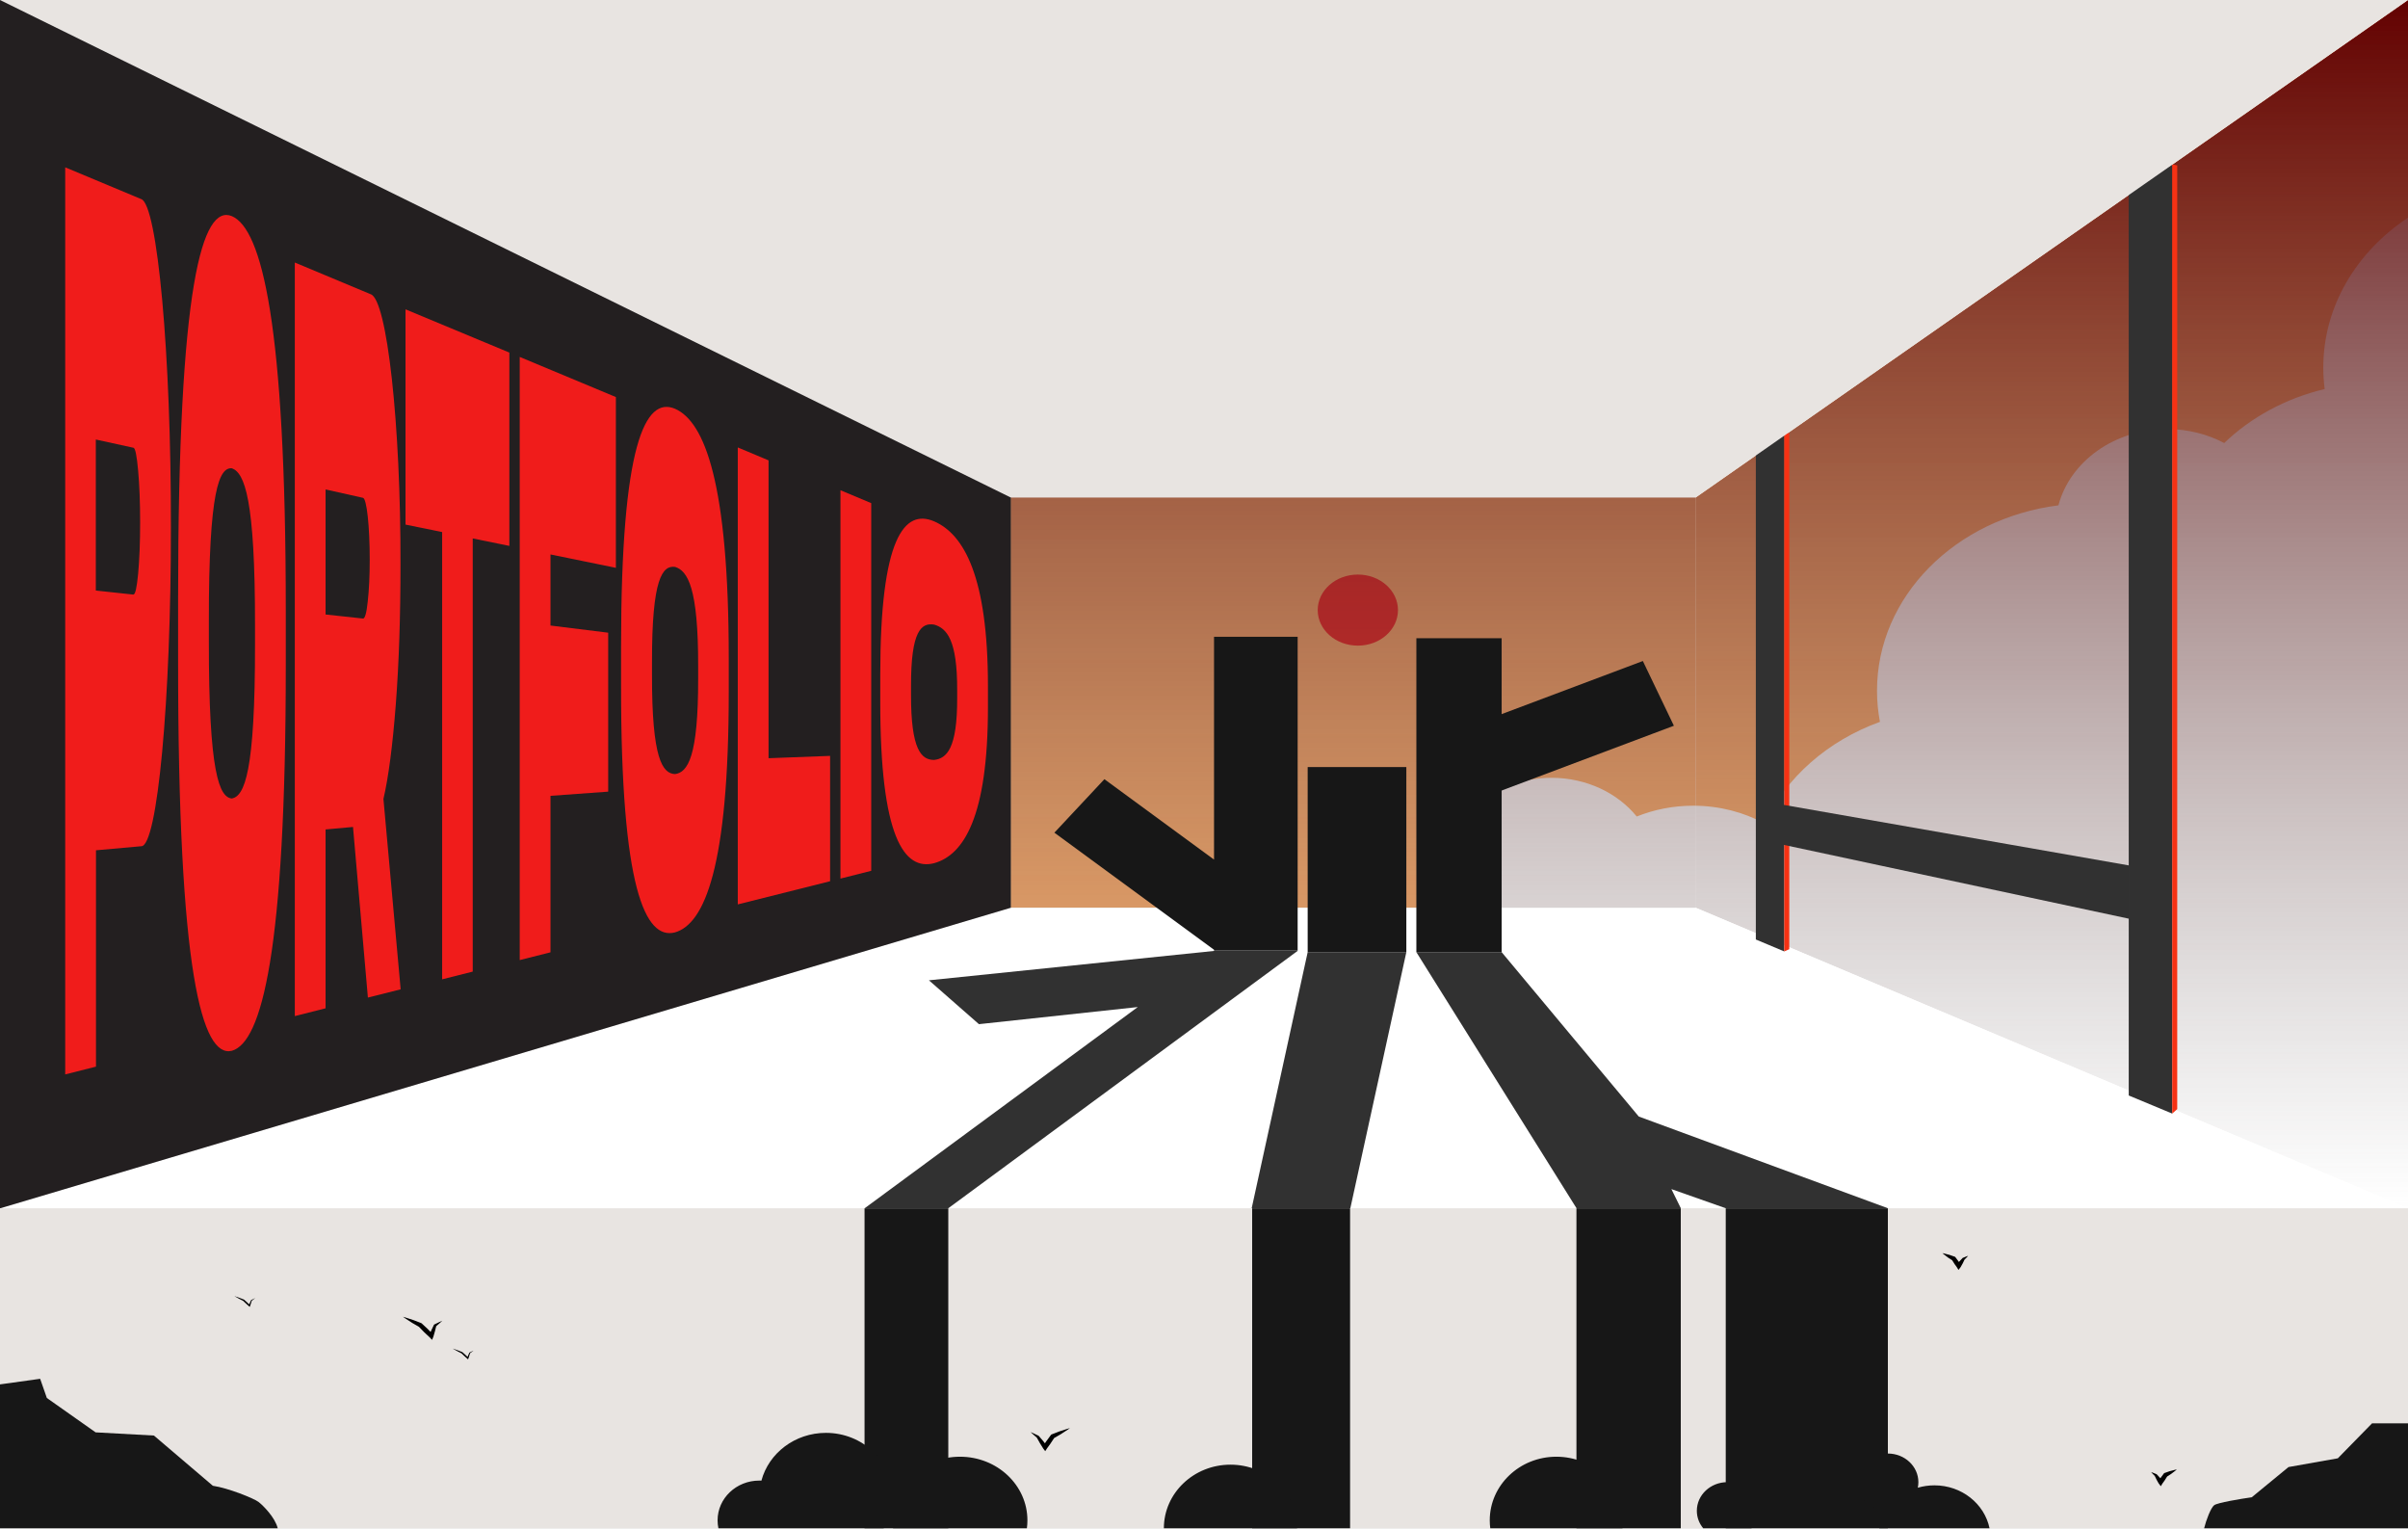
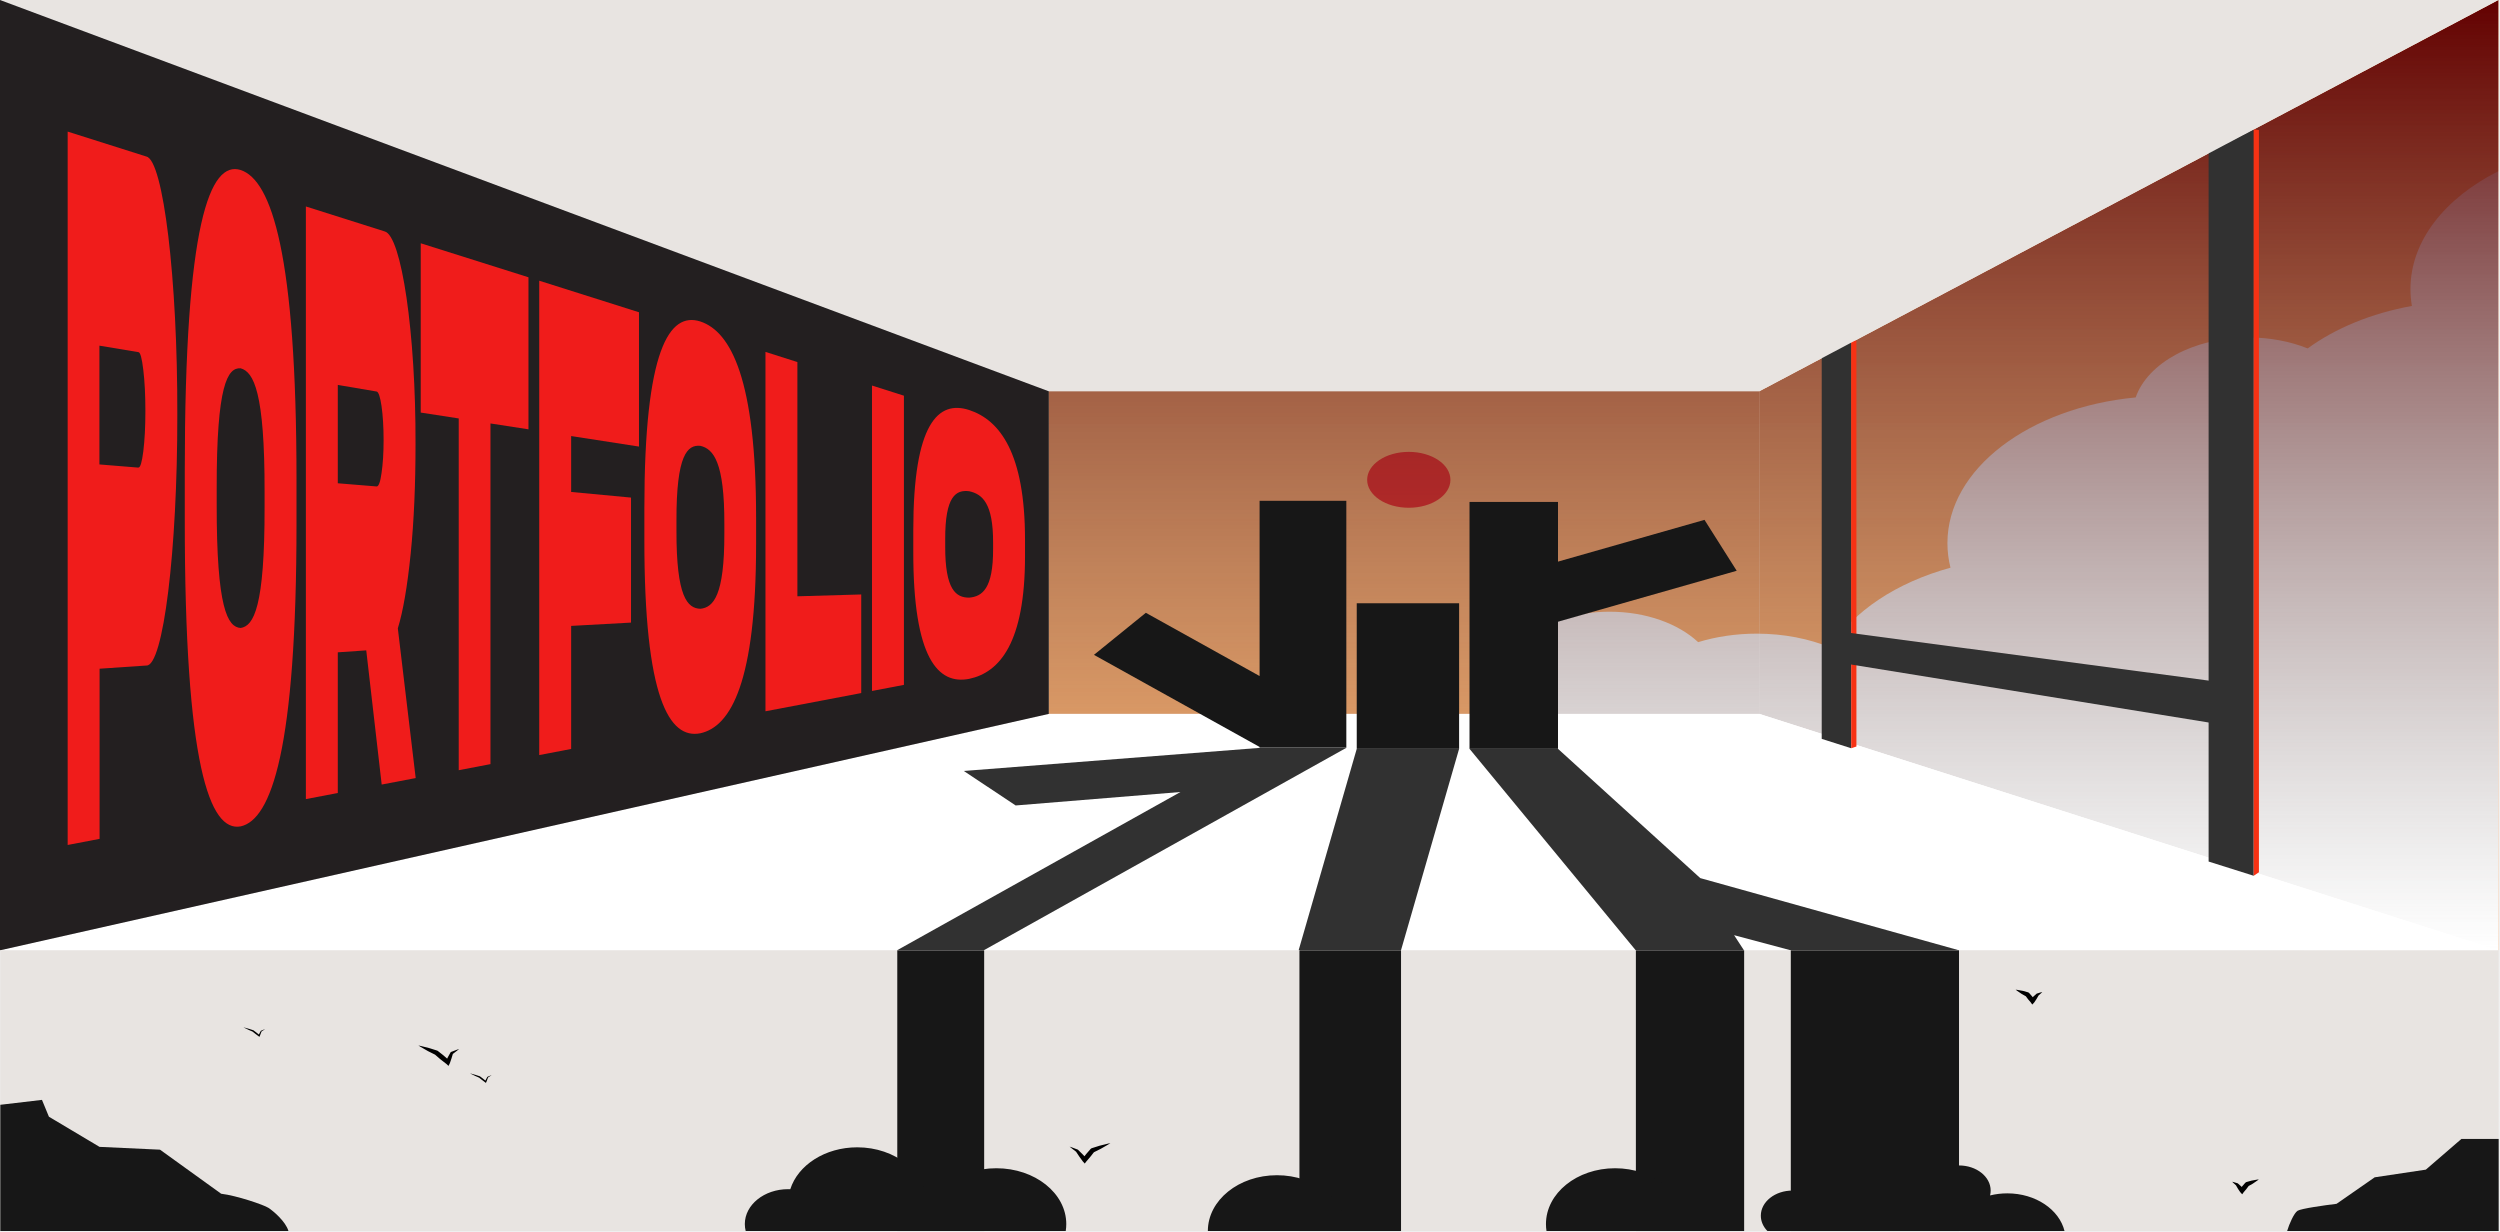
- <svg xmlns="http://www.w3.org/2000/svg" width="1513" height="960" viewBox="0 0 1513 960" fill="none">
-   <path d="M634.988 312.542H1065.4V570.204H634.988V312.542Z" fill="#FFB16D" />
-   <path d="M1065.4 312.542L1513 0V759.031L1065.4 570.204V312.542Z" fill="#FFB16D" />
-   <path d="M1513 759.031H1395.19C1386.78 749.278 1380.05 738.325 1375.39 726.513C1373.56 726.579 1371.73 726.614 1369.88 726.615C1325.07 726.614 1285.44 706.96 1261.39 676.858C1251.73 678.838 1241.67 679.886 1231.32 679.886C1188.56 679.886 1150.53 661.991 1126.24 634.2C1110.6 648.843 1088.46 657.981 1063.9 657.981C1025.59 657.98 993.148 635.744 982.139 605.055C979.739 605.289 977.3 605.411 974.83 605.411C938.391 605.411 908.851 579.259 908.851 546.999C908.851 514.739 938.391 488.587 974.83 488.587C996.892 488.587 1016.43 498.174 1028.4 512.899C1039.22 508.539 1051.24 506.111 1063.9 506.111C1080.3 506.111 1095.63 510.187 1108.66 517.255C1122.22 488.348 1148.45 465.268 1181.21 453.439C1180 447.061 1179.37 440.509 1179.37 433.826C1179.37 374.548 1228.93 325.519 1293.36 317.441C1300.6 289.991 1328.42 269.543 1361.63 269.543C1374.75 269.543 1387.03 272.736 1397.53 278.29C1414.29 262.183 1436.05 250.226 1460.65 244.367C1460.07 239.931 1459.78 235.419 1459.78 230.846C1459.78 192.343 1480.69 158.166 1513 136.724V759.031Z" fill="white" />
-   <path d="M1065.4 312.542L1513 0V759.031L1065.4 570.204V312.542Z" fill="url(#paint0_linear_99_137)" />
-   <path d="M0 759.031H1513L1065.4 570.204H635.145L0 759.031Z" fill="white" />
-   <ellipse cx="853.164" cy="383.237" rx="25.217" ry="22.324" fill="#F01C1B" />
-   <path d="M786.445 759.031H848.436L883.634 598.109H821.643L786.445 759.031Z" fill="#313131" />
-   <path d="M1029.68 701.36L1186.39 759.031H1084.5L1050.17 746.939L1056.14 759.031H990.606L889.938 598.109H943.523L1029.68 701.36Z" fill="#313131" />
-   <path d="M1103.23 284.637L1121.09 271.989V597.644L1103.23 590.149V284.637Z" fill="#313131" />
-   <path d="M1121.09 271.98H1124.24V596.249L1121.09 597.644V271.98Z" fill="#F63214" />
-   <path d="M1337.53 121.643L1364.85 103.25V699.499L1337.53 688.133V121.643Z" fill="#313131" />
-   <path d="M1368 103.888L1364.85 103.25V699.499L1368 696.709V103.888Z" fill="#F63214" />
-   <path d="M1120.57 505.556L1338.06 543.694V577.18L1120.57 530.671V505.556Z" fill="#313131" />
-   <path d="M0 0H1513L1065.4 312.542H634.997L0 0Z" fill="#E8E4E1" />
-   <path d="M634.988 312.542H1065.4V570.204H634.916L634.988 312.542Z" fill="url(#paint1_linear_99_137)" />
-   <rect x="821.643" y="481.836" width="61.991" height="116.273" fill="#171717" />
-   <path d="M815.339 597.179H763.748L763.686 597.245L763.595 597.179H762.805V596.599L662.49 523.048L693.92 489.451L762.805 539.958V399.98H815.339V597.179Z" fill="#171717" />
-   <path d="M815.338 597.302H763.677L763.686 597.246L763.145 597.302H762.803L762.748 597.343L583.662 615.782L615.09 643.336L714.898 632.584L543.208 759.031H595.743L815.338 597.302Z" fill="#313131" />
-   <rect width="45.098" height="129.206" transform="matrix(0.43249 0.901639 -0.936037 0.351903 1032.24 415.219)" fill="#171717" />
-   <rect x="889.938" y="400.91" width="53.585" height="197.199" fill="#171717" />
-   <path d="M0 0L635.144 312.542V570.204L0 759.031V0Z" fill="#231F20" />
-   <path d="M88.678 125.042C98.87 128.071 107.591 222.742 107.38 331.385C107.486 439.637 98.87 532.256 88.678 531.572L60.309 534.113V670.014L40.977 674.899V105.111L88.678 125.042ZM83.845 373.396C85.001 373.494 85.946 369.195 86.787 360.499C87.627 351.413 88.048 340.666 88.048 328.258C88.048 315.85 87.627 304.517 86.787 295.529C85.946 286.15 85.001 281.46 83.845 281.265L60.204 276.086V370.953L83.845 373.494V373.396Z" fill="#F01C1B" />
-   <path d="M179.563 383.361V418.142C179.563 598.399 164.328 654.674 145.731 660.048C127.028 664.64 111.793 611.589 111.898 414.137V376.033C111.898 178.191 127.134 128.07 145.731 135.789C164.433 143.898 179.563 203.006 179.563 383.361ZM160.23 392.936C160.335 313.115 153.611 297.092 145.731 294.161C137.851 293.477 131.126 307.253 131.231 390.2V402.706C131.126 486.044 137.851 500.894 145.731 501.578C153.611 500.015 160.335 485.067 160.23 404.855V392.838V392.936Z" fill="#F01C1B" />
-   <path d="M232.939 184.834C243.131 188.156 251.851 266.121 251.641 354.735C251.641 386.976 250.696 416.286 248.699 442.372C246.703 468.36 244.076 488.389 240.924 501.872L251.746 621.457L231.153 626.635L221.801 519.458L204.57 521.021V633.376L185.237 638.261V164.904L232.939 184.834ZM204.57 307.546V385.999L228.106 388.539C229.261 388.637 230.312 385.12 231.048 377.988C231.888 370.562 232.308 361.672 232.308 351.511C232.308 330.505 230.417 313.31 228.106 312.724L204.57 307.448V307.546Z" fill="#F01C1B" />
-   <path d="M277.804 615.204V334.218L254.793 329.528V194.311L320.042 221.472V342.913L297.031 338.223V610.319L277.699 615.204H277.804Z" fill="#F01C1B" />
-   <path d="M326.556 224.207L386.971 249.414V356.689L345.889 348.286V392.935L382.138 397.43V497.279L345.889 499.917V598.203L326.556 603.088V224.207Z" fill="#F01C1B" />
-   <path d="M457.892 413.453V434.654C457.892 544.567 442.657 580.423 424.06 585.699C405.358 590.486 390.123 557.756 390.228 430.648V406.126C390.228 278.822 405.463 248.926 424.06 256.742C442.762 264.851 457.892 303.443 457.892 413.453ZM438.665 418.533C438.77 369.097 432.045 358.546 424.165 356.103C416.285 355.028 409.56 363.235 409.665 415.896V423.809C409.56 476.763 416.285 485.947 424.165 486.24C432.045 485.165 438.77 475.688 438.665 425.959V418.533Z" fill="#F01C1B" />
-   <path d="M482.899 288.983V476.274L521.565 474.809V553.555L463.566 568.112V281.069L482.899 289.178V288.983Z" fill="#F01C1B" />
-   <path d="M547.412 315.948V547.009L528.08 551.894V307.937L547.412 316.046V315.948Z" fill="#F01C1B" />
-   <path d="M620.75 431.039V444.326C620.75 513.107 605.515 537.044 586.917 542.222C568.215 547.009 552.98 526.199 553.085 440.32V423.711C553.085 337.637 568.32 319.563 586.917 327.477C605.62 335.586 620.75 362.16 620.75 431.039ZM601.417 433.579C601.522 401.826 594.798 394.597 586.917 392.35C579.037 391.079 572.313 395.964 572.418 430.941V436.217C572.313 471.291 579.037 477.349 586.917 477.349C594.798 476.469 601.522 470.314 601.417 438.366V433.579Z" fill="#F01C1B" />
-   <path d="M0 759.025H1513V960H0V759.025Z" fill="#E8E4E1" />
-   <path d="M543.213 759.02H595.834V960H543.213V759.02Z" fill="#171717" />
-   <path d="M786.76 759.01H848.288V960H786.76V759.01Z" fill="#171717" />
-   <path d="M990.511 759.003H1056.07V960H990.511V759.003Z" fill="#171717" />
-   <path d="M1084.32 759.009H1186.19V960H1084.32V759.009Z" fill="#171717" />
-   <path d="M1391.2 945.515C1389.1 947.113 1386.12 955.005 1384.9 960H1513V894.069H1490.42L1468.9 916.046L1437.92 921.54L1414.82 940.52C1407.82 941.519 1393.3 943.917 1391.2 945.515Z" fill="#171717" />
-   <path d="M162.41 943.429C165.271 945.62 172.83 953.153 174.499 960H-0V869.613L25.229 866.098L29.433 878.15L60.073 899.742L96.71 901.751L133.735 933.295C143.27 934.664 159.55 941.238 162.41 943.429Z" fill="#171717" />
-   <path d="M253.175 827.138C253.645 827.474 254.117 827.805 254.591 828.131C257.475 830.117 260.44 831.936 263.484 833.588L263.117 833.332C264.244 834.552 265.401 835.742 266.588 836.901C267.713 838 268.865 839.072 270.044 840.117L271.472 841.644L272.316 839.595C272.989 837.393 273.585 835.163 274.105 832.905L273.791 833.304C274.747 832.494 275.691 831.664 276.621 830.814C277.045 830.425 277.468 830.033 277.887 829.636C277.357 829.866 276.831 830.1 276.306 830.338C275.159 830.859 274.026 831.4 272.905 831.962L272.63 832.195L272.592 832.361C271.554 834.432 270.593 836.531 269.709 838.657L271.98 838.135C270.908 836.981 269.809 835.854 268.684 834.755C267.497 833.596 266.281 832.467 265.034 831.369L264.667 831.112C261.47 829.78 258.193 828.615 254.837 827.617C254.285 827.453 253.731 827.294 253.175 827.138Z" fill="black" />
-   <path d="M672.276 897.066C671.813 897.398 671.347 897.726 670.879 898.05C667.991 900.046 665.022 901.87 661.971 903.522L662.507 903.068C661.661 904.418 660.783 905.745 659.872 907.049C659.205 908.003 658.521 908.945 657.819 909.875L656.731 911.556L655.465 909.876C654.032 907.655 652.69 905.372 651.438 903.025L651.656 903.237C650.695 902.422 649.747 901.586 648.814 900.73C648.394 900.345 647.978 899.956 647.564 899.563C648.088 899.789 648.609 900.019 649.128 900.254C650.282 900.776 651.423 901.319 652.55 901.882L652.768 902.095C654.542 904.077 656.226 906.122 657.819 908.231L655.465 908.231C656.097 907.252 656.746 906.285 657.413 905.331C658.324 904.027 659.268 902.746 660.245 901.487L660.51 901.146L660.781 901.033C663.983 899.695 667.267 898.53 670.633 897.536C671.179 897.374 671.726 897.218 672.276 897.066Z" fill="black" />
-   <path d="M1220.49 787.18C1220.78 787.432 1221.07 787.68 1221.36 787.923C1223.16 789.415 1225.04 790.738 1227 791.892L1226.47 791.432C1227 792.355 1227.57 793.255 1228.17 794.131C1228.6 794.761 1229.05 795.378 1229.51 795.983L1230.56 797.707L1231.88 795.983C1232.79 794.485 1233.61 792.924 1234.33 791.3L1234.11 791.515C1234.71 790.931 1235.29 790.327 1235.86 789.702C1236.12 789.42 1236.37 789.135 1236.63 788.845C1236.26 788.969 1235.9 789.097 1235.55 789.229C1234.75 789.523 1233.97 789.837 1233.21 790.171L1232.99 790.385C1231.74 791.647 1230.58 792.972 1229.51 794.36L1231.88 794.36C1231.49 793.707 1231.07 793.066 1230.64 792.437C1230.04 791.561 1229.41 790.707 1228.74 789.877L1228.45 789.512L1228.21 789.418C1226.09 788.58 1223.89 787.911 1221.61 787.411C1221.24 787.33 1220.86 787.252 1220.49 787.18Z" fill="black" />
-   <path d="M1367.75 923.039C1367.46 923.291 1367.17 923.539 1366.88 923.782C1365.08 925.274 1363.2 926.596 1361.24 927.75L1361.77 927.291C1361.24 928.214 1360.67 929.114 1360.07 929.99C1359.64 930.619 1359.19 931.236 1358.73 931.842L1357.68 933.566L1356.36 931.842C1355.45 930.344 1354.63 928.783 1353.91 927.159L1354.12 927.373C1353.53 926.789 1352.94 926.185 1352.37 925.561C1352.12 925.279 1351.86 924.993 1351.61 924.704C1351.98 924.828 1352.34 924.956 1352.69 925.088C1353.49 925.382 1354.26 925.695 1355.03 926.03L1355.25 926.244C1356.5 927.506 1357.66 928.831 1358.73 930.219L1356.36 930.219C1356.75 929.566 1357.16 928.925 1357.6 928.296C1358.19 927.419 1358.83 926.566 1359.5 925.736L1359.79 925.37L1360.03 925.276C1362.15 924.438 1364.35 923.77 1366.63 923.27C1367 923.188 1367.37 923.111 1367.75 923.039Z" fill="black" />
-   <path d="M284.444 847.118C284.699 847.269 284.954 847.419 285.21 847.567C286.794 848.484 288.403 849.343 290.039 850.143L289.917 850.062C290.508 850.643 291.109 851.214 291.718 851.775C292.336 852.343 292.962 852.901 293.598 853.449L294.072 853.913L294.338 853.275C294.716 852.18 295.071 851.075 295.4 849.961L295.291 850.094C295.817 849.707 296.34 849.314 296.858 848.913C297.092 848.733 297.325 848.55 297.557 848.366C297.29 848.494 297.023 848.622 296.757 848.752C296.169 849.04 295.585 849.334 295.006 849.636L294.916 849.702L294.897 849.769C294.4 850.819 293.928 851.879 293.48 852.948L294.22 852.773C293.621 852.185 293.013 851.607 292.395 851.039C291.786 850.478 291.168 849.926 290.54 849.385L290.417 849.304C288.734 848.609 287.024 847.972 285.288 847.394C285.008 847.3 284.726 847.208 284.444 847.118Z" fill="black" />
-   <path d="M147.266 814.152C147.52 814.303 147.776 814.453 148.032 814.601C149.615 815.518 151.225 816.377 152.861 817.178L152.738 817.097C153.329 817.677 153.93 818.248 154.54 818.809C155.157 819.377 155.784 819.935 156.419 820.484L156.893 820.947L157.16 820.309C157.538 819.214 157.892 818.109 158.222 816.995L158.112 817.128C158.639 816.741 159.161 816.348 159.679 815.948C159.913 815.767 160.146 815.584 160.378 815.401C160.111 815.528 159.844 815.656 159.578 815.786C158.99 816.074 158.407 816.369 157.827 816.67L157.738 816.736L157.718 816.803C157.222 817.853 156.749 818.913 156.301 819.982L157.041 819.808C156.442 819.219 155.834 818.641 155.217 818.073C154.607 817.512 153.989 816.961 153.361 816.419L153.239 816.338C151.555 815.643 149.846 815.007 148.11 814.428C147.829 814.334 147.548 814.242 147.266 814.152Z" fill="black" />
-   <path d="M518.96 900.062C542.078 900.063 560.819 917.952 560.819 940.021C560.819 947.299 558.78 954.122 555.218 960H451.399C451.055 958.386 450.875 956.716 450.875 955.005C450.875 941.212 462.617 930.031 477.101 930.031C477.54 930.031 477.976 930.041 478.41 930.062C483.046 912.812 499.444 900.062 518.96 900.062ZM603.184 915.047C626.58 915.047 645.548 932.937 645.548 955.005C645.548 956.697 645.435 958.364 645.219 960H561.148C560.932 958.364 560.82 956.697 560.82 955.005C560.82 932.937 579.787 915.047 603.184 915.047ZM773.144 920.042C796.262 920.042 815.003 937.932 815.003 960H731.284C731.284 937.932 750.025 920.042 773.144 920.042ZM977.903 915.047C1001.02 915.047 1019.76 932.937 1019.76 955.005C1019.76 956.697 1019.65 958.364 1019.44 960H936.369C936.155 958.364 936.044 956.697 936.044 955.005C936.044 932.937 954.785 915.047 977.903 915.047ZM1085.33 931.03C1095.91 931.031 1104.49 939.081 1104.49 949.012C1104.49 953.15 1103 956.961 1100.5 960H1070.16C1067.65 956.961 1066.16 953.15 1066.16 949.012C1066.16 939.081 1074.74 931.03 1085.33 931.03ZM1186.19 913.049C1196.78 913.049 1205.36 921.1 1205.36 931.03C1205.36 932.223 1205.23 933.389 1205 934.518C1208.3 933.549 1211.81 933.028 1215.44 933.028C1232.6 933.029 1246.89 944.626 1250.08 960H1180.81C1181.63 956.035 1183.19 952.322 1185.35 948.993C1175.16 948.579 1167.03 940.696 1167.03 931.03C1167.03 921.099 1175.61 913.049 1186.19 913.049Z" fill="#171717" />
+ <svg xmlns="http://www.w3.org/2000/svg" width="1515" height="746" viewBox="0 0 1515 746" fill="none">
+   <path d="M635.407 237.131H1066.11V432.622H635.407V237.131Z" fill="#FFB16D" />
+   <path d="M1066.11 237.131L1514 0V575.889L1066.11 432.622V237.131Z" fill="#FFB16D" />
+   <path d="M1514 575.889H1396.11C1387.69 568.489 1380.96 560.179 1376.3 551.217C1374.47 551.267 1372.63 551.294 1370.79 551.294C1325.94 551.294 1286.29 536.382 1262.23 513.542C1252.56 515.045 1242.49 515.84 1232.14 515.84C1189.35 515.84 1151.29 502.263 1126.98 481.178C1111.34 492.288 1089.18 499.221 1064.6 499.221C1026.27 499.221 993.804 482.349 982.787 459.065C980.386 459.242 977.945 459.335 975.474 459.335C939.011 459.335 909.451 439.493 909.451 415.017C909.451 390.541 939.011 370.699 975.474 370.698C997.55 370.698 1017.1 377.972 1029.08 389.144C1039.91 385.836 1051.94 383.994 1064.6 383.994C1081.02 383.994 1096.35 387.087 1109.39 392.449C1122.97 370.517 1149.21 353.006 1181.99 344.031C1180.78 339.192 1180.14 334.221 1180.14 329.151C1180.14 284.176 1229.74 246.976 1294.22 240.847C1301.46 220.02 1329.3 204.507 1362.53 204.507C1375.66 204.507 1387.95 206.929 1398.46 211.143C1415.22 198.922 1437 189.851 1461.61 185.406C1461.04 182.039 1460.74 178.616 1460.74 175.147C1460.74 145.934 1481.66 120.003 1514 103.735V575.889Z" fill="white" />
+   <path d="M1066.11 237.131L1514 0V575.889L1066.11 432.622V237.131Z" fill="url(#paint0_linear_161_124)" />
+   <path d="M0 575.889H1514L1066.11 432.622H635.564L0 575.889Z" fill="white" />
+   <ellipse cx="853.727" cy="290.767" rx="25.233" ry="16.938" fill="#F01C1B" />
+   <path d="M786.964 575.889H848.996L884.217 453.795H822.185L786.964 575.889Z" fill="#313131" />
+   <path d="M1030.36 532.133L1187.17 575.888H1085.22L1050.86 566.714L1056.84 575.888H991.26L890.526 453.795H944.147L1030.36 532.133Z" fill="#313131" />
+   <path d="M1103.96 215.958L1121.83 206.362V453.442L1103.96 447.755V215.958Z" fill="#313131" />
+   <path d="M1121.83 206.355H1124.99V452.383L1121.83 453.442V206.355Z" fill="#F63214" />
+   <path d="M1338.42 92.293L1365.75 78.338V530.721L1338.42 522.097V92.293Z" fill="#313131" />
+   <path d="M1368.91 78.821L1365.75 78.338V530.721L1368.91 528.604V78.821Z" fill="#F63214" />
+   <path d="M1121.31 383.573L1338.94 412.509V437.915L1121.31 402.628V383.573Z" fill="#313131" />
+   <path d="M0 0H1514L1066.11 237.131H635.416L0 0Z" fill="#E8E4E1" />
+   <path d="M635.408 237.131H1066.11V432.622H635.335L635.408 237.131Z" fill="url(#paint1_linear_161_124)" />
+   <rect x="822.185" y="365.576" width="62.032" height="88.218" fill="#171717" />
+   <path d="M815.877 453.089H764.252L764.19 453.14L764.098 453.089H763.308V452.648L662.927 396.845L694.377 371.354L763.308 409.675V303.471H815.877V453.089Z" fill="#171717" />
+   <path d="M815.876 453.182H764.181L764.19 453.14L763.652 453.182H763.307L763.25 453.214L584.047 467.204L615.497 488.109L715.369 479.952L543.567 575.889H596.137L815.876 453.182Z" fill="#313131" />
+   <rect width="36.507" height="125.842" transform="matrix(0.534629 0.845087 -0.961692 0.274131 1032.92 315.032)" fill="#171717" />
+   <rect x="890.526" y="304.177" width="53.621" height="149.618" fill="#171717" />
+   <path d="M0 0L635.564 237.131V432.622L0 575.889V0Z" fill="#231F20" />
+   <path d="M88.737 94.871C98.935 97.169 107.662 168.998 107.452 251.427C107.557 333.559 98.935 403.831 88.737 403.312L60.349 405.239V508.35L41.004 512.056V79.749L88.737 94.871ZM83.9 283.301C85.057 283.375 86.003 280.114 86.844 273.516C87.686 266.623 88.106 258.469 88.106 249.055C88.106 239.64 87.686 231.042 86.844 224.222C86.003 217.106 85.057 213.548 83.9 213.4L60.244 209.471V281.448L83.9 283.375V283.301Z" fill="#F01C1B" />
+   <path d="M179.682 290.861V317.25C179.682 454.014 164.437 496.711 145.827 500.788C127.113 504.272 111.868 464.021 111.973 314.211V285.302C111.973 135.195 127.218 97.168 145.827 103.024C164.542 109.177 179.682 154.023 179.682 290.861ZM160.337 298.126C160.442 237.564 153.713 225.407 145.827 223.184C137.942 222.665 131.213 233.117 131.318 296.05V305.538C131.213 368.768 137.942 380.036 145.827 380.554C153.713 379.368 160.442 368.027 160.337 307.169V298.051V298.126Z" fill="#F01C1B" />
+   <path d="M233.092 140.237C243.291 142.757 252.017 201.91 251.807 269.143C251.807 293.605 250.861 315.843 248.863 335.635C246.866 355.352 244.237 370.548 241.083 380.778L251.912 471.509L231.305 475.438L221.948 394.121L204.705 395.307V480.552L185.359 484.259V125.115L233.092 140.237ZM204.705 233.34V292.864L228.256 294.791C229.413 294.865 230.464 292.196 231.2 286.785C232.041 281.152 232.462 274.406 232.462 266.697C232.462 250.76 230.569 237.713 228.256 237.269L204.705 233.266V233.34Z" fill="#F01C1B" />
+   <path d="M277.987 466.764V253.576L254.961 250.018V147.427L320.253 168.034V260.173L297.227 256.615V463.058L277.882 466.764H277.987Z" fill="#F01C1B" />
+   <path d="M326.772 170.109L387.227 189.234V270.625L346.118 264.25V298.126L382.39 301.536V377.293L346.118 379.295V453.866L326.772 457.573V170.109Z" fill="#F01C1B" />
+   <path d="M458.195 313.693V329.778C458.195 413.171 442.95 440.375 424.34 444.378C405.625 448.01 390.38 423.178 390.485 326.739V308.133C390.485 211.546 405.731 188.864 424.34 194.794C443.055 200.946 458.195 230.226 458.195 313.693ZM438.954 317.547C439.06 280.039 432.331 272.034 424.445 270.18C416.56 269.365 409.831 275.592 409.936 315.546V321.55C409.831 361.727 416.56 368.695 424.445 368.917C432.331 368.102 439.06 360.911 438.954 323.181V317.547Z" fill="#F01C1B" />
+   <path d="M483.218 219.255V361.356L521.909 360.244V419.99L463.873 431.035V213.251L483.218 219.403V219.255Z" fill="#F01C1B" />
+   <path d="M547.774 239.715V415.024L528.429 418.73V233.636L547.774 239.789V239.715Z" fill="#F01C1B" />
+   <path d="M621.159 327.036V337.117C621.159 389.302 605.914 407.463 587.304 411.392C568.59 415.024 553.345 399.235 553.45 334.078V321.476C553.45 256.171 568.695 242.457 587.304 248.461C606.019 254.614 621.159 274.776 621.159 327.036ZM601.814 328.963C601.919 304.872 595.19 299.386 587.304 297.681C579.419 296.718 572.69 300.424 572.795 326.961V330.964C572.69 357.576 579.419 362.172 587.304 362.172C595.19 361.504 601.919 356.834 601.814 332.595V328.963Z" fill="#F01C1B" />
+   <path d="M0.188 575.907H1514.19V746H0.188V575.907Z" fill="#E8E4E1" />
+   <path d="M543.75 575.903H596.405V746H543.75V575.903Z" fill="#171717" />
+   <path d="M787.458 575.894H849.027V745.999H787.458V575.894Z" fill="#171717" />
+   <path d="M991.343 575.889H1056.95V746H991.343V575.889Z" fill="#171717" />
+   <path d="M1085.22 575.894H1187.16V745.999H1085.22V575.894Z" fill="#171717" />
+   <path d="M1392.31 733.741C1390.2 735.093 1387.23 741.773 1386 746H1514.19V690.2H1491.6L1470.06 708.8L1439.06 713.45L1415.95 729.513C1408.94 730.359 1394.41 732.388 1392.31 733.741Z" fill="#171717" />
+   <path d="M162.706 731.975C165.568 733.83 173.133 740.205 174.803 746H0.188V669.502L25.434 666.527L29.641 676.727L60.301 695.001L96.963 696.701L134.012 723.398C143.553 724.557 159.843 730.121 162.706 731.975Z" fill="#171717" />
+   <path d="M253.531 633.554C253.987 633.846 254.445 634.134 254.905 634.417C257.832 636.219 260.836 637.833 263.915 639.259L263.55 639.041C264.586 639.987 265.645 640.907 266.726 641.8C267.959 642.818 269.22 643.802 270.511 644.751L271.797 645.938L272.636 644.233C273.312 642.357 273.923 640.454 274.47 638.524L274.116 638.918C275.091 638.199 276.054 637.458 277.004 636.695C277.425 636.357 277.843 636.015 278.259 635.668C277.746 635.84 277.235 636.016 276.726 636.197C275.578 636.606 274.442 637.037 273.319 637.49L273.012 637.715L272.965 637.884C271.954 639.617 271.007 641.377 270.124 643.165L272.249 642.647C271.074 641.559 269.869 640.505 268.636 639.487C267.555 638.594 266.453 637.728 265.328 636.889L264.962 636.671C261.757 635.555 258.475 634.628 255.118 633.889C254.591 633.773 254.062 633.661 253.531 633.554Z" fill="black" />
+   <path d="M672.909 692.736C672.459 693.026 672.008 693.311 671.554 693.591C668.624 695.404 665.615 697.023 662.527 698.448L663.083 698.041C662.283 699.11 661.459 700.159 660.609 701.187C659.88 702.07 659.132 702.938 658.366 703.791L657.357 705.12L656.163 703.791C654.725 701.896 653.366 699.937 652.085 697.912L652.32 698.107C651.34 697.384 650.372 696.637 649.418 695.867C649.003 695.532 648.591 695.193 648.181 694.85C648.688 695.018 649.193 695.192 649.696 695.369C650.852 695.778 651.995 696.209 653.125 696.664L653.36 696.859C655.107 698.498 656.776 700.202 658.366 701.97L656.163 701.971C656.856 701.057 657.567 700.159 658.296 699.276C659.146 698.248 660.02 697.24 660.919 696.253L661.475 695.846C664.685 694.725 667.974 693.797 671.341 693.063C671.862 692.949 672.384 692.84 672.909 692.736Z" fill="black" />
+   <path d="M1221.48 599.736C1221.76 599.96 1222.05 600.18 1222.33 600.395C1224.17 601.778 1226.08 602.97 1228.07 603.971L1227.52 603.557C1228.02 604.291 1228.56 605.003 1229.12 605.695C1229.59 606.277 1230.08 606.845 1230.59 607.398L1231.56 608.762L1232.81 607.399C1233.72 606.115 1234.55 604.767 1235.31 603.355L1235.07 603.552C1235.68 603.026 1236.28 602.478 1236.87 601.906C1237.13 601.657 1237.38 601.403 1237.63 601.145C1237.28 601.229 1236.93 601.318 1236.59 601.411C1235.8 601.624 1235.02 601.86 1234.26 602.119L1234.02 602.317C1232.8 603.346 1231.65 604.44 1230.59 605.599L1232.81 605.6C1232.37 604.988 1231.92 604.39 1231.45 603.808C1230.89 603.116 1230.3 602.445 1229.69 601.795L1229.14 601.382C1227.02 600.686 1224.82 600.182 1222.55 599.868C1222.19 599.82 1221.84 599.775 1221.48 599.736Z" fill="black" />
+   <path d="M1368.84 714.718C1368.56 714.942 1368.28 715.162 1367.99 715.377C1366.16 716.76 1364.25 717.952 1362.25 718.953L1362.81 718.539C1362.3 719.273 1361.77 719.985 1361.21 720.677C1360.74 721.259 1360.25 721.827 1359.74 722.38L1358.77 723.744L1357.52 722.38C1356.6 721.097 1355.77 719.749 1355.02 718.337L1355.25 718.534C1354.64 718.008 1354.04 717.46 1353.45 716.888C1353.2 716.639 1352.95 716.385 1352.69 716.127C1353.04 716.211 1353.39 716.3 1353.74 716.393C1354.53 716.606 1355.3 716.842 1356.07 717.101L1356.3 717.299C1357.53 718.328 1358.67 719.422 1359.74 720.581L1357.52 720.582C1357.95 719.969 1358.4 719.372 1358.87 718.79C1359.43 718.098 1360.02 717.427 1360.63 716.777L1361.19 716.363C1363.3 715.668 1365.5 715.164 1367.78 714.85C1368.13 714.801 1368.49 714.757 1368.84 714.718Z" fill="black" />
+   <path d="M284.821 650.463C285.068 650.593 285.315 650.721 285.563 650.848C287.165 651.665 288.791 652.418 290.443 653.106L290.322 653.038C290.862 653.486 291.41 653.926 291.964 654.357C292.638 654.881 293.321 655.393 294.014 655.893L294.442 656.251L294.705 655.722C295.084 654.791 295.443 653.85 295.783 652.901L295.66 653.031C296.195 652.692 296.726 652.345 297.252 651.991C297.483 651.835 297.713 651.678 297.943 651.52C297.682 651.619 297.423 651.72 297.164 651.822C296.574 652.056 295.987 652.297 295.405 652.545L295.307 652.608L295.283 652.675C294.795 653.558 294.327 654.449 293.88 655.35L294.57 655.179C293.916 654.629 293.252 654.092 292.578 653.568C292.024 653.136 291.464 652.714 290.896 652.3L290.776 652.232C289.085 651.646 287.37 651.126 285.631 650.67C285.361 650.6 285.092 650.531 284.821 650.463Z" fill="black" />
+   <path d="M147.552 622.563C147.798 622.693 148.046 622.821 148.293 622.948C149.895 623.765 151.522 624.518 153.173 625.206L153.052 625.138C153.593 625.586 154.14 626.025 154.694 626.457C155.368 626.981 156.052 627.493 156.745 627.992L157.172 628.351L157.435 627.822C157.814 626.89 158.174 625.95 158.513 625.001L158.391 625.131C158.925 624.792 159.456 624.445 159.983 624.09C160.214 623.935 160.444 623.778 160.673 623.62C160.413 623.719 160.153 623.82 159.894 623.922C159.304 624.156 158.718 624.397 158.135 624.645L158.037 624.707L158.013 624.775C157.525 625.658 157.058 626.549 156.61 627.449L157.301 627.279C156.646 626.729 155.982 626.192 155.308 625.667C154.755 625.236 154.194 624.814 153.627 624.399L153.506 624.331C151.816 623.746 150.101 623.225 148.361 622.77C148.092 622.699 147.822 622.631 147.552 622.563Z" fill="black" />
+   <path d="M519.492 695.273C542.625 695.273 561.379 710.414 561.379 729.091C561.379 735.251 559.338 741.026 555.774 746H451.886C451.542 744.634 451.362 743.22 451.362 741.773C451.362 730.1 463.111 720.636 477.604 720.636C478.043 720.636 478.481 720.644 478.916 720.661C483.555 706.063 499.963 695.273 519.492 695.273ZM603.771 707.954C627.183 707.955 646.164 723.096 646.164 741.773C646.164 743.204 646.051 744.615 645.834 746H561.708C561.491 744.615 561.379 743.204 561.379 741.773C561.379 723.096 580.359 707.955 603.771 707.954ZM773.843 712.182C796.976 712.182 815.73 727.322 815.73 745.999V746H731.956V745.999C731.956 727.322 750.71 712.182 773.843 712.182ZM978.739 707.954C1001.87 707.955 1020.63 723.096 1020.63 741.773C1020.63 743.204 1020.51 744.615 1020.3 746H937.175C936.961 744.615 936.851 743.204 936.851 741.773C936.851 723.095 955.605 707.954 978.739 707.954ZM1086.23 721.482C1096.82 721.482 1105.41 728.295 1105.41 736.699C1105.41 740.202 1103.92 743.428 1101.41 746H1071.05C1068.55 743.428 1067.06 740.202 1067.06 736.699C1067.06 728.295 1075.64 721.482 1086.23 721.482ZM1187.17 706.263C1197.76 706.263 1206.34 713.077 1206.34 721.482C1206.34 722.491 1206.22 723.478 1205.98 724.433C1209.28 723.613 1212.8 723.172 1216.44 723.172C1233.6 723.172 1247.9 732.988 1251.1 746H1181.77C1182.6 742.644 1184.16 739.501 1186.32 736.684C1176.12 736.333 1167.99 729.662 1167.99 721.482C1167.99 713.077 1176.57 706.263 1187.17 706.263Z" fill="#171717" />
  <defs>
-     <linearGradient id="paint0_linear_99_137" x1="1289.2" y1="0" x2="1289.2" y2="759.031" gradientUnits="userSpaceOnUse">
+     <linearGradient id="paint0_linear_161_124" x1="1290.05" y1="0" x2="1290.05" y2="575.889" gradientUnits="userSpaceOnUse">
      <stop stop-color="#630101" />
      <stop offset="1" stop-color="#666666" stop-opacity="0" />
    </linearGradient>
-     <linearGradient id="paint1_linear_99_137" x1="860.518" y1="0.93" x2="860.518" y2="759.962" gradientUnits="userSpaceOnUse">
+     <linearGradient id="paint1_linear_161_124" x1="861.087" y1="0.706" x2="861.087" y2="576.594" gradientUnits="userSpaceOnUse">
      <stop stop-color="#630101" />
      <stop offset="1" stop-color="#666666" stop-opacity="0" />
    </linearGradient>
  </defs>
</svg>
